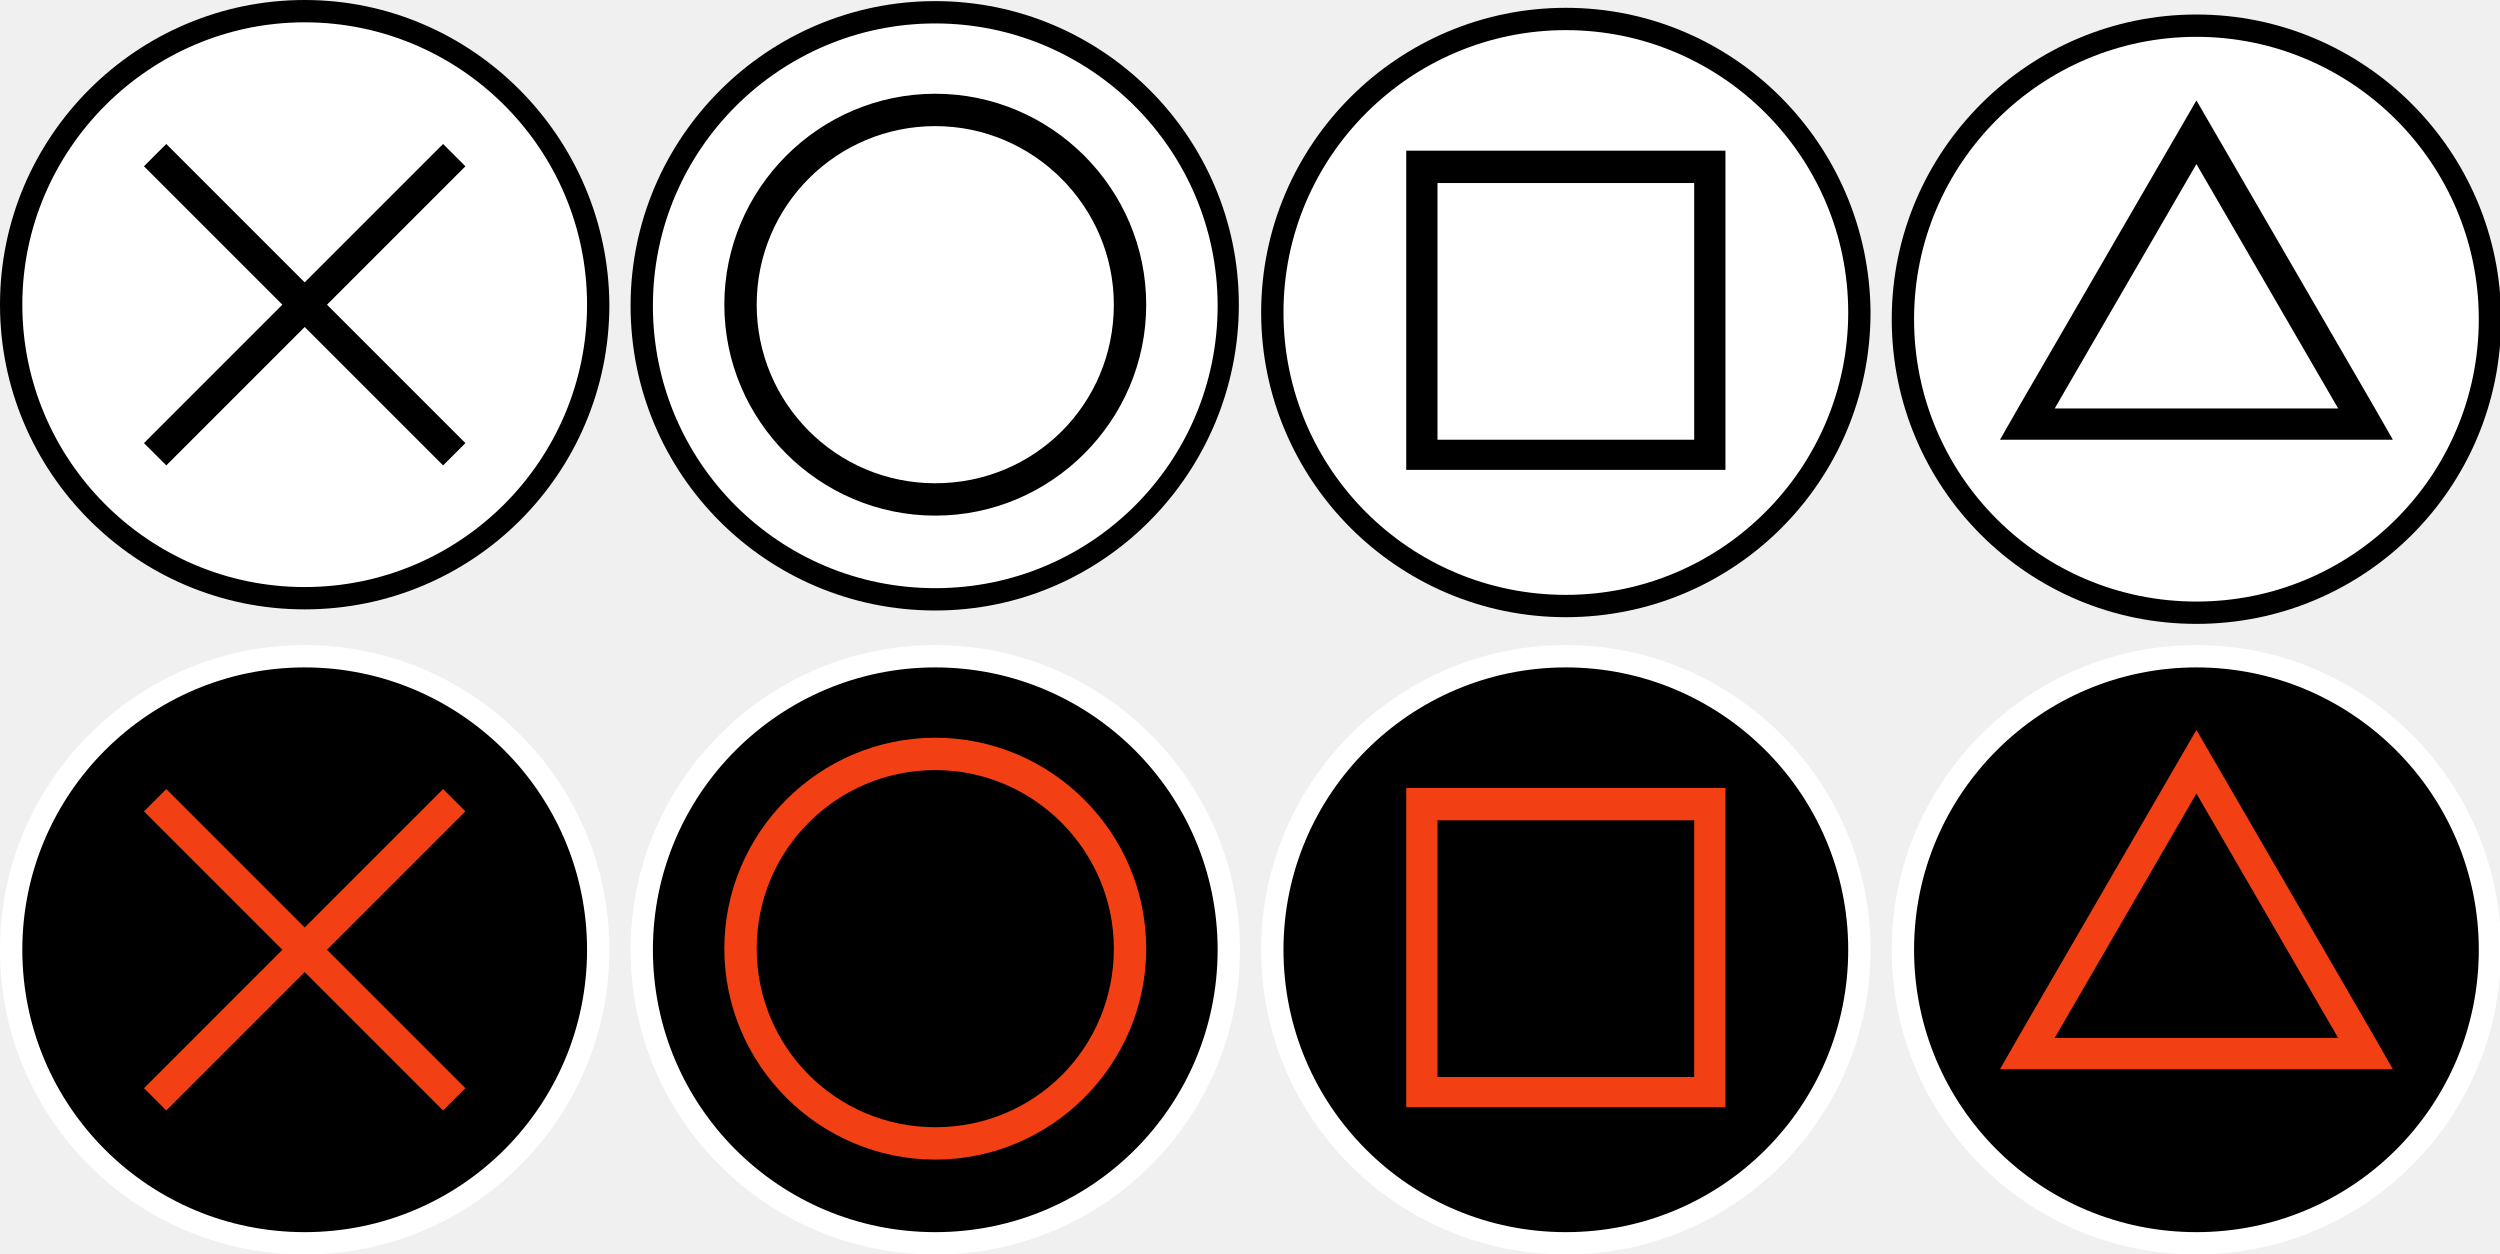
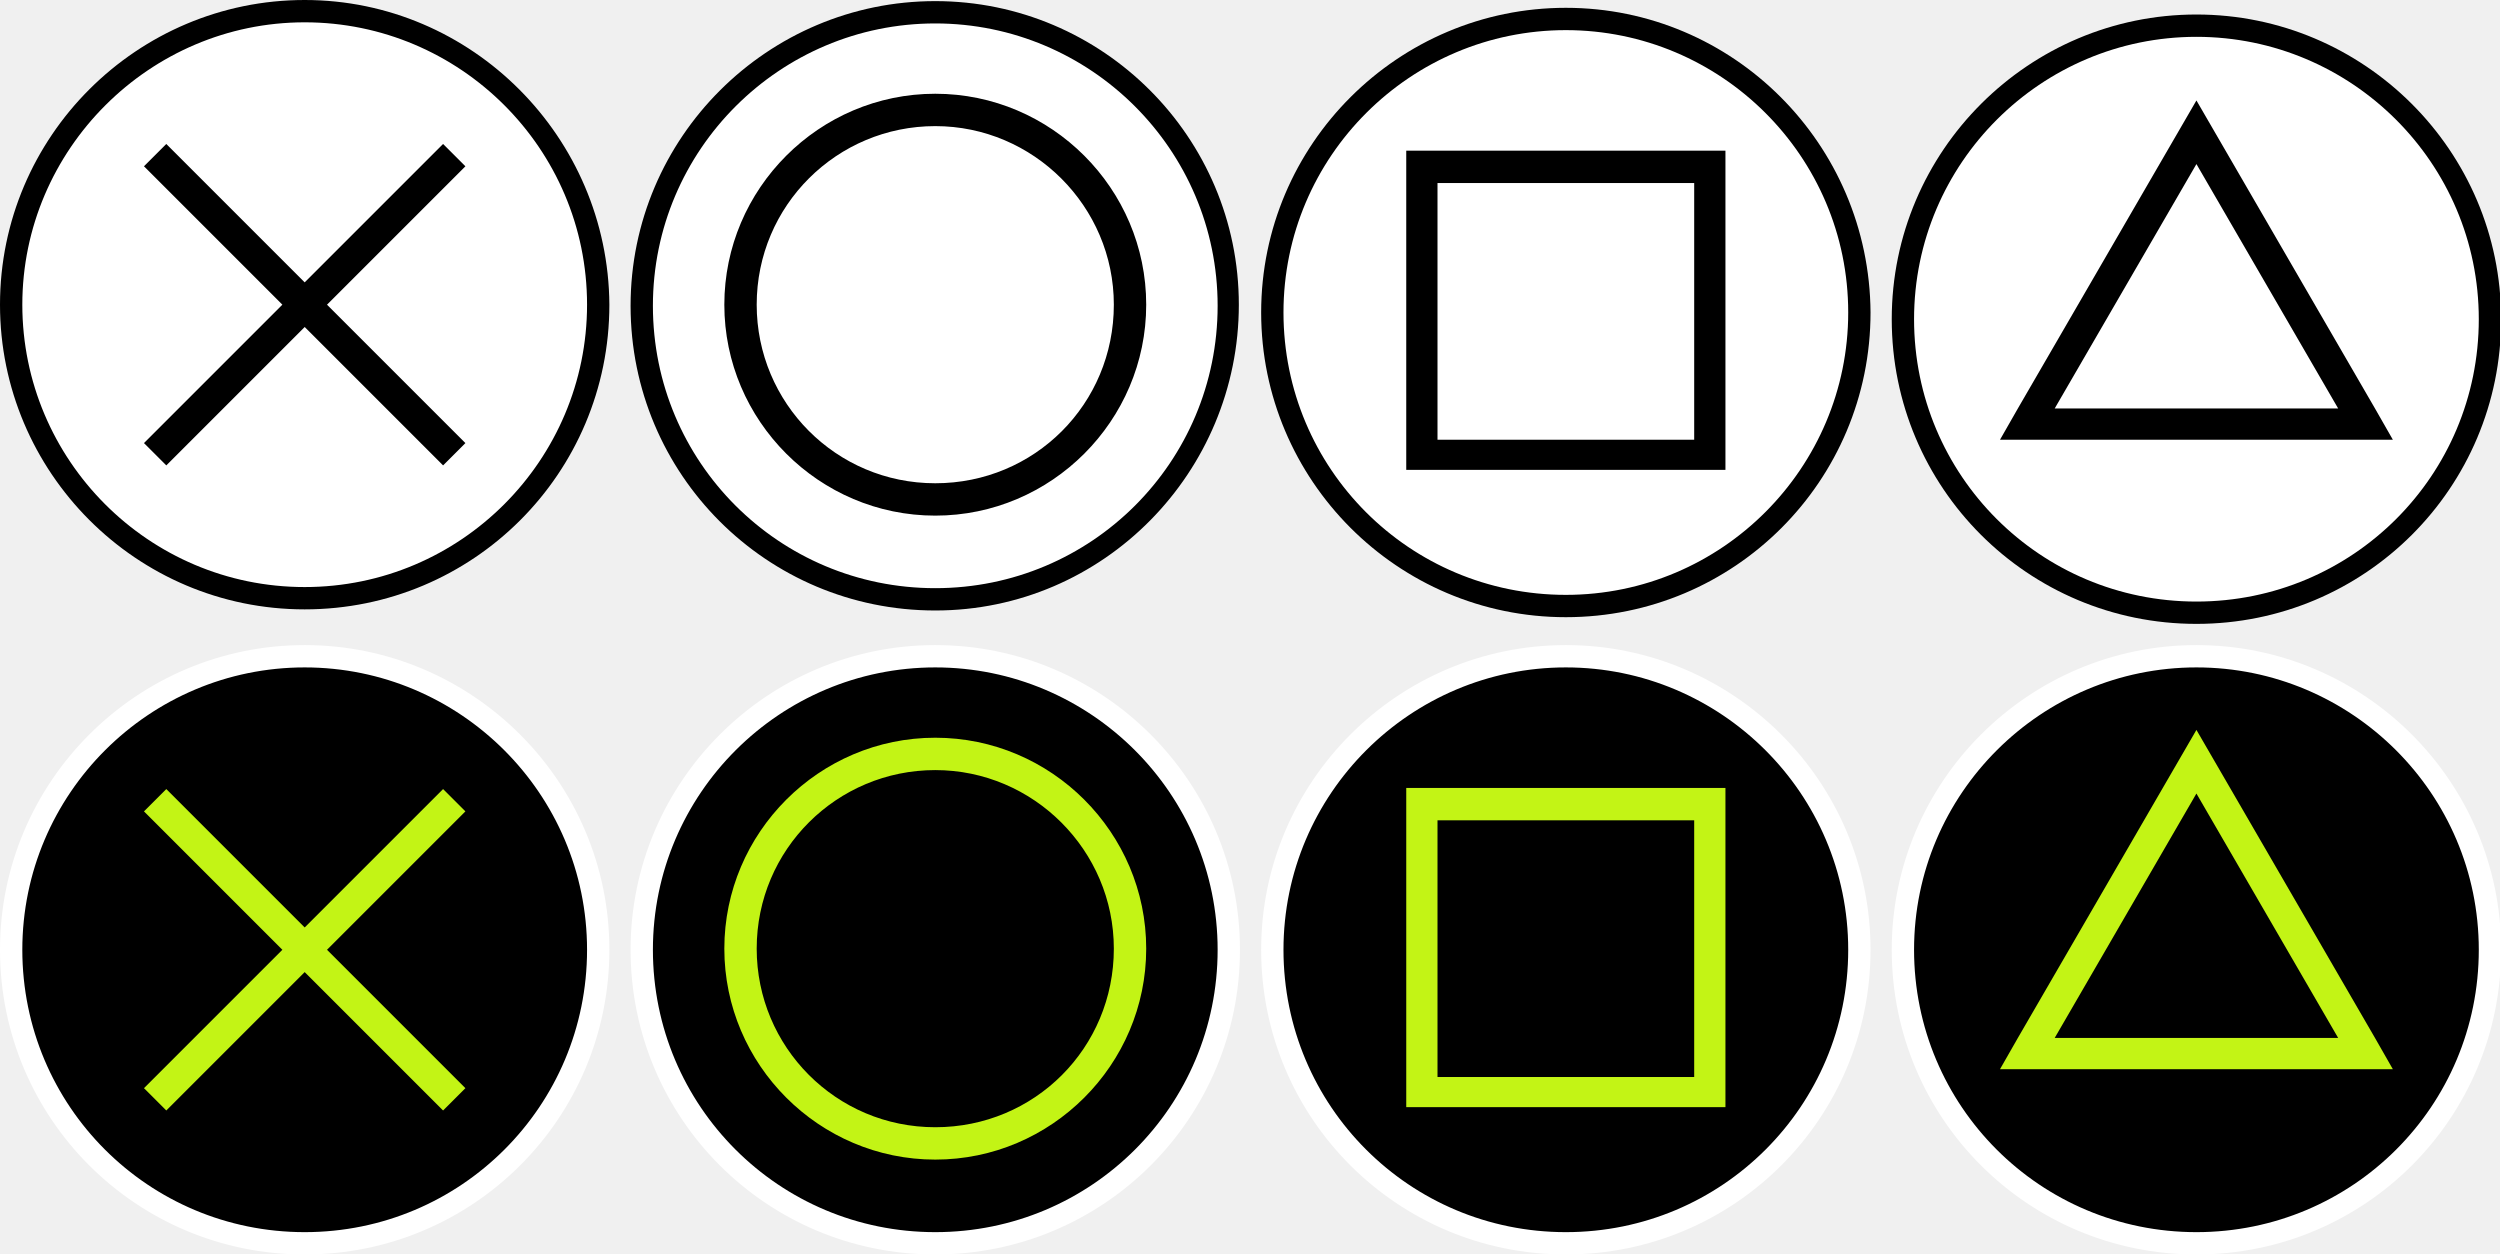
<svg xmlns="http://www.w3.org/2000/svg" version="1.1" id="Layer_1" x="0px" y="0px" width="224px" height="112.3px" viewBox="-847 484.7 224 112.3" style="enable-background:new -847 484.7 224 112.3;" xml:space="preserve">
  <defs id="defs4207" />
  <style type="text/css" id="style4116">
	.st0{fill:#2C2C2C;}
	.st1{fill:#222222;}
	.st2{fill:#7CB2E8;}
	.st3{fill:#FF6666;}
	.st4{fill:#FF69F8;}
	.st5{fill:#40E2A0;}
	.st6{fill:#D3D3D3;}
	.st7{fill:#DDDDDD;}
	.st8{fill:#834D17;}
	.st9{fill:#009999;}
	.st10{fill:#009607;}
	.st11{fill:#BF1D5F;}
</style>
  <g id="g4126">
    <g id="g4122">
      <path class="st0" d="M-819.7,538.3c-14.5,0-26.3-11.8-26.3-26.3s11.8-26.3,26.3-26.3s26.3,11.8,26.3,26.3    S-805.2,538.3-819.7,538.3z" id="path4118" style="fill:#ffffff;fill-opacity:1" />
      <path class="st1" d="M-819.7,486.7c13.9,0,25.3,11.3,25.3,25.3c0,13.9-11.3,25.3-25.3,25.3S-845,525.9-845,512    C-845,498.1-833.6,486.7-819.7,486.7 M-819.7,484.7c-15,0-27.3,12.2-27.3,27.3c0,15,12.2,27.3,27.3,27.3s27.3-12.2,27.3-27.3    C-792.5,497-804.7,484.7-819.7,484.7L-819.7,484.7z" id="path4120" style="fill:#000000;fill-opacity:1" />
    </g>
    <polygon class="st2" points="-805.3,499.6 -807.3,497.6 -819.7,510 -832.1,497.6 -834.1,499.6 -821.7,512 -834.1,524.4    -832.1,526.4 -819.7,514 -807.3,526.4 -805.3,524.4 -817.7,512  " id="polygon4124" style="fill:#000000;fill-opacity:1" />
  </g>
  <g id="g4136">
    <g id="g4132">
      <path class="st0" d="M-763.2,538.2c-14.5,0-26.3-11.8-26.3-26.3c0-14.5,11.8-26.3,26.3-26.3S-737,497.5-737,512    C-737,526.5-748.7,538.2-763.2,538.2z" id="path4128" style="fill:#ffffff;fill-opacity:1" />
      <path class="st1" d="M-763.2,486.8c13.9,0,25.3,11.3,25.3,25.3s-11.3,25.3-25.3,25.3s-25.3-11.3-25.3-25.3    S-777.1,486.8-763.2,486.8 M-763.2,484.8c-15,0-27.3,12.2-27.3,27.3s12.2,27.3,27.3,27.3S-736,527-736,512    S-748.2,484.8-763.2,484.8L-763.2,484.8z" id="path4130" style="fill:#000000;fill-opacity:1" />
    </g>
    <path class="st3" d="M-763.2,493.1c-10.4,0-18.9,8.5-18.9,18.9c0,10.4,8.5,18.9,18.9,18.9s18.9-8.5,18.9-18.9   C-744.3,501.6-752.8,493.1-763.2,493.1z M-763.2,528c-8.9,0-16-7.2-16-16c0-8.9,7.2-16,16-16s16,7.2,16,16   C-747.2,520.9-754.3,528-763.2,528z" id="path4134" style="fill:#000000;fill-opacity:1" />
  </g>
  <g id="g4146">
    <g id="g4142">
      <path class="st0" d="M-706.7,538.8c-14.5,0-26.3-11.8-26.3-26.3s11.8-26.3,26.3-26.3s26.3,11.8,26.3,26.3    S-692.2,538.8-706.7,538.8z" id="path4138" style="fill:#ffffff;fill-opacity:1" />
      <path class="st1" d="M-706.7,487.4c13.9,0,25.3,11.3,25.3,25.3c0,13.9-11.3,25.3-25.3,25.3s-25.3-11.3-25.3-25.3    C-732,498.7-720.6,487.4-706.7,487.4 M-706.7,485.4c-15,0-27.3,12.2-27.3,27.3c0,15,12.2,27.3,27.3,27.3s27.3-12.2,27.3-27.3    C-679.5,497.6-691.7,485.4-706.7,485.4L-706.7,485.4z" id="path4140" style="fill:#000000;fill-opacity:1" />
    </g>
    <path class="st4" d="M-695.2,498.2h-23h-2.8v2.8v23v2.8h2.8h23h2.8v-2.8v-23v-2.8H-695.2z M-695.2,524.1h-23v-23h23V524.1z" id="path4144" style="fill:#000000;fill-opacity:1" />
  </g>
  <g id="g4158">
    <g id="g4156">
      <g id="g4152">
        <path class="st0" d="M-650.2,539.5c-14.5,0-26.3-11.8-26.3-26.3s11.8-26.3,26.3-26.3s26.3,11.8,26.3,26.3     S-635.7,539.5-650.2,539.5z" id="path4148" style="fill:#ffffff;fill-opacity:1" />
        <path class="st1" d="M-650.2,488c13.9,0,25.3,11.3,25.3,25.3s-11.3,25.3-25.3,25.3s-25.3-11.3-25.3-25.3S-664.1,488-650.2,488      M-650.2,486c-15,0-27.3,12.2-27.3,27.3s12.2,27.3,27.3,27.3s27.3-12.2,27.3-27.3S-635.2,486-650.2,486L-650.2,486z" id="path4150" style="fill:#000000;fill-opacity:1" />
      </g>
      <path class="st5" d="M-634.2,521.3l-16-27.6l-16,27.6l-1.6,2.8l3.3,0l14.3,0l14.3,0l3.3,0L-634.2,521.3z M-650.2,521.3l-12.7,0    l12.7-21.9l12.7,21.9L-650.2,521.3z" id="path4154" style="fill:#000000;fill-opacity:1" />
    </g>
  </g>
  <g id="g4168">
    <g id="g4164">
      <path class="st6" d="M-819.7,596.1c-14.5,0-26.3-11.8-26.3-26.3s11.8-26.3,26.3-26.3s26.3,11.8,26.3,26.3    S-805.2,596.1-819.7,596.1z" id="path4160" style="fill:#000000;fill-opacity:1" />
      <path class="st7" d="M-819.7,544.5c13.9,0,25.3,11.3,25.3,25.3s-11.3,25.3-25.3,25.3s-25.3-11.3-25.3-25.3    S-833.6,544.5-819.7,544.5 M-819.7,542.5c-15,0-27.3,12.2-27.3,27.3s12.2,27.3,27.3,27.3s27.3-12.2,27.3-27.3    S-804.7,542.5-819.7,542.5L-819.7,542.5z" id="path4162" style="fill:#ffffff;fill-opacity:1" />
    </g>
-     <polygon class="st8" points="-805.3,557.4 -807.3,555.4 -819.7,567.8 -832.1,555.4 -834.1,557.4 -821.7,569.8 -834.1,582.2    -832.1,584.2 -819.7,571.8 -807.3,584.2 -805.3,582.2 -817.7,569.8  " id="polygon4166" style="fill:#f24014;fill-opacity:1" />
+     <polygon class="st8" points="-805.3,557.4 -807.3,555.4 -819.7,567.8 -832.1,555.4 -834.1,557.4 -821.7,569.8 -834.1,582.2    -832.1,584.2 -819.7,571.8 -807.3,584.2 -805.3,582.2 -817.7,569.8  " id="polygon4166" style="fill:#c3f415;fill-opacity:1" />
  </g>
  <g id="g4178">
    <g id="g4174">
      <path class="st6" d="M-763.2,595.9c-14.5,0-26.3-11.8-26.3-26.3s11.8-26.3,26.3-26.3s26.3,11.8,26.3,26.3    S-748.7,595.9-763.2,595.9z" id="path4170" style="fill:#000000;fill-opacity:1" />
      <path class="st7" d="M-763.2,544.5c13.9,0,25.3,11.3,25.3,25.3s-11.3,25.3-25.3,25.3s-25.3-11.3-25.3-25.3    S-777.1,544.5-763.2,544.5 M-763.2,542.5c-15,0-27.3,12.2-27.3,27.3s12.2,27.3,27.3,27.3s27.3-12.2,27.3-27.3    S-748.2,542.5-763.2,542.5L-763.2,542.5z" id="path4172" style="fill:#ffffff;fill-opacity:1" />
    </g>
-     <path class="st9" d="M-763.2,550.8c-10.4,0-18.9,8.5-18.9,18.9c0,10.4,8.5,18.9,18.9,18.9s18.9-8.5,18.9-18.9   C-744.3,559.3-752.8,550.8-763.2,550.8z M-763.2,585.7c-8.9,0-16-7.2-16-16c0-8.9,7.2-16,16-16s16,7.2,16,16   C-747.2,578.6-754.3,585.7-763.2,585.7z" id="path4176" style="fill:#f24014;fill-opacity:1" />
+     <path class="st9" d="M-763.2,550.8c-10.4,0-18.9,8.5-18.9,18.9c0,10.4,8.5,18.9,18.9,18.9s18.9-8.5,18.9-18.9   C-744.3,559.3-752.8,550.8-763.2,550.8z M-763.2,585.7c-8.9,0-16-7.2-16-16c0-8.9,7.2-16,16-16s16,7.2,16,16   C-747.2,578.6-754.3,585.7-763.2,585.7z" id="path4176" style="fill:#c3f415;fill-opacity:1" />
  </g>
  <g id="g4188">
    <g id="g4184">
      <path class="st6" d="M-706.7,595.9c-14.5,0-26.3-11.8-26.3-26.3s11.8-26.3,26.3-26.3s26.3,11.8,26.3,26.3    S-692.2,595.9-706.7,595.9z" id="path4180" style="fill:#000000;fill-opacity:1" />
      <path class="st7" d="M-706.7,544.5c13.9,0,25.3,11.3,25.3,25.3s-11.3,25.3-25.3,25.3s-25.3-11.3-25.3-25.3    S-720.6,544.5-706.7,544.5 M-706.7,542.5c-15,0-27.3,12.2-27.3,27.3s12.2,27.3,27.3,27.3s27.3-12.2,27.3-27.3    S-691.7,542.5-706.7,542.5L-706.7,542.5z" id="path4182" style="fill:#ffffff;fill-opacity:1" />
    </g>
-     <path class="st10" d="M-695.2,555.3h-23h-2.8v2.8v23v2.8h2.8h23h2.8v-2.8v-23v-2.8H-695.2z M-695.2,581.2h-23v-23h23V581.2z" id="path4186" style="fill:#f24014;fill-opacity:1" />
+     <path class="st10" d="M-695.2,555.3h-23h-2.8v2.8v23v2.8h2.8h23h2.8v-2.8v-23v-2.8H-695.2z M-695.2,581.2h-23v-23h23V581.2z" id="path4186" style="fill:#c3f415;fill-opacity:1" />
  </g>
  <g id="g4202">
    <g id="g4200">
      <g id="g4198">
        <g id="g4194">
          <path class="st6" d="M-650.2,596c-14.5,0-26.3-11.8-26.3-26.3s11.8-26.3,26.3-26.3s26.3,11.8,26.3,26.3S-635.7,596-650.2,596z" id="path4190" style="fill:#000000;fill-opacity:1" />
          <path class="st7" d="M-650.2,544.5c13.9,0,25.3,11.3,25.3,25.3s-11.3,25.3-25.3,25.3s-25.3-11.3-25.3-25.3      S-664.1,544.5-650.2,544.5 M-650.2,542.5c-15,0-27.3,12.2-27.3,27.3s12.2,27.3,27.3,27.3s27.3-12.2,27.3-27.3      S-635.2,542.5-650.2,542.5L-650.2,542.5z" id="path4192" style="fill:#ffffff;fill-opacity:1" />
        </g>
-         <path class="st11" d="M-634.2,577.7l-16-27.6l-16,27.6l-1.6,2.8l3.3,0l14.3,0l14.3,0l3.3,0L-634.2,577.7z M-650.2,577.7l-12.7,0     l12.7-21.9l12.7,21.9L-650.2,577.7z" id="path4196" style="fill:#f24014;fill-opacity:1" />
+         <path class="st11" d="M-634.2,577.7l-16-27.6l-16,27.6l-1.6,2.8l3.3,0l14.3,0l14.3,0l3.3,0L-634.2,577.7z M-650.2,577.7l-12.7,0     l12.7-21.9l12.7,21.9L-650.2,577.7z" id="path4196" style="fill:#c3f415;fill-opacity:1" />
      </g>
    </g>
  </g>
</svg>
